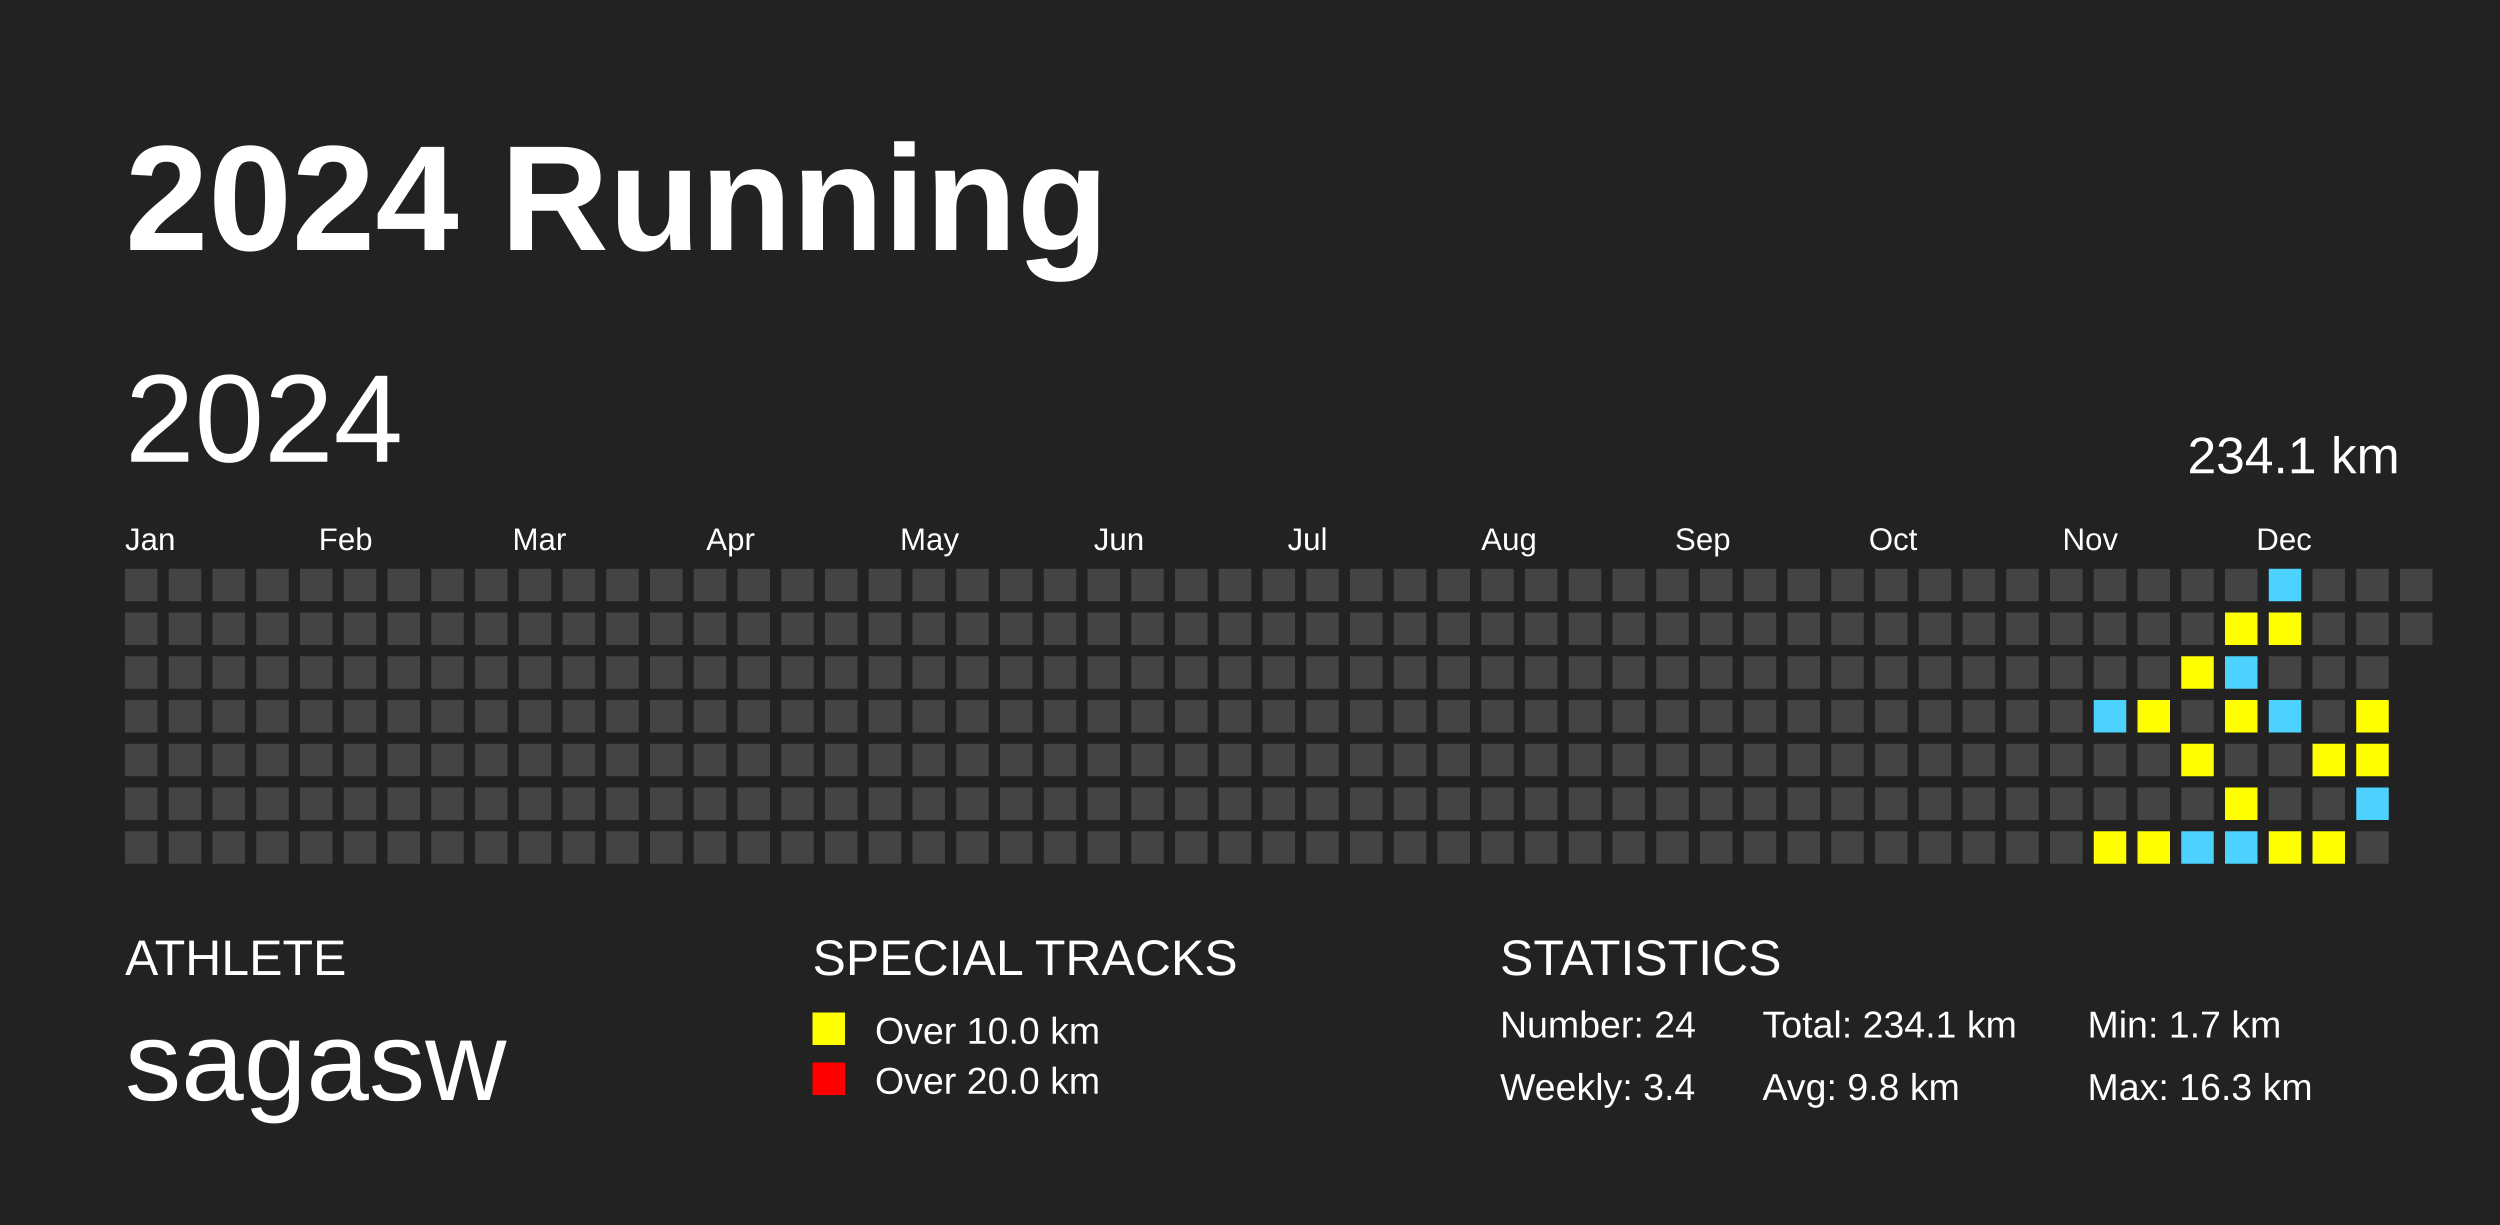
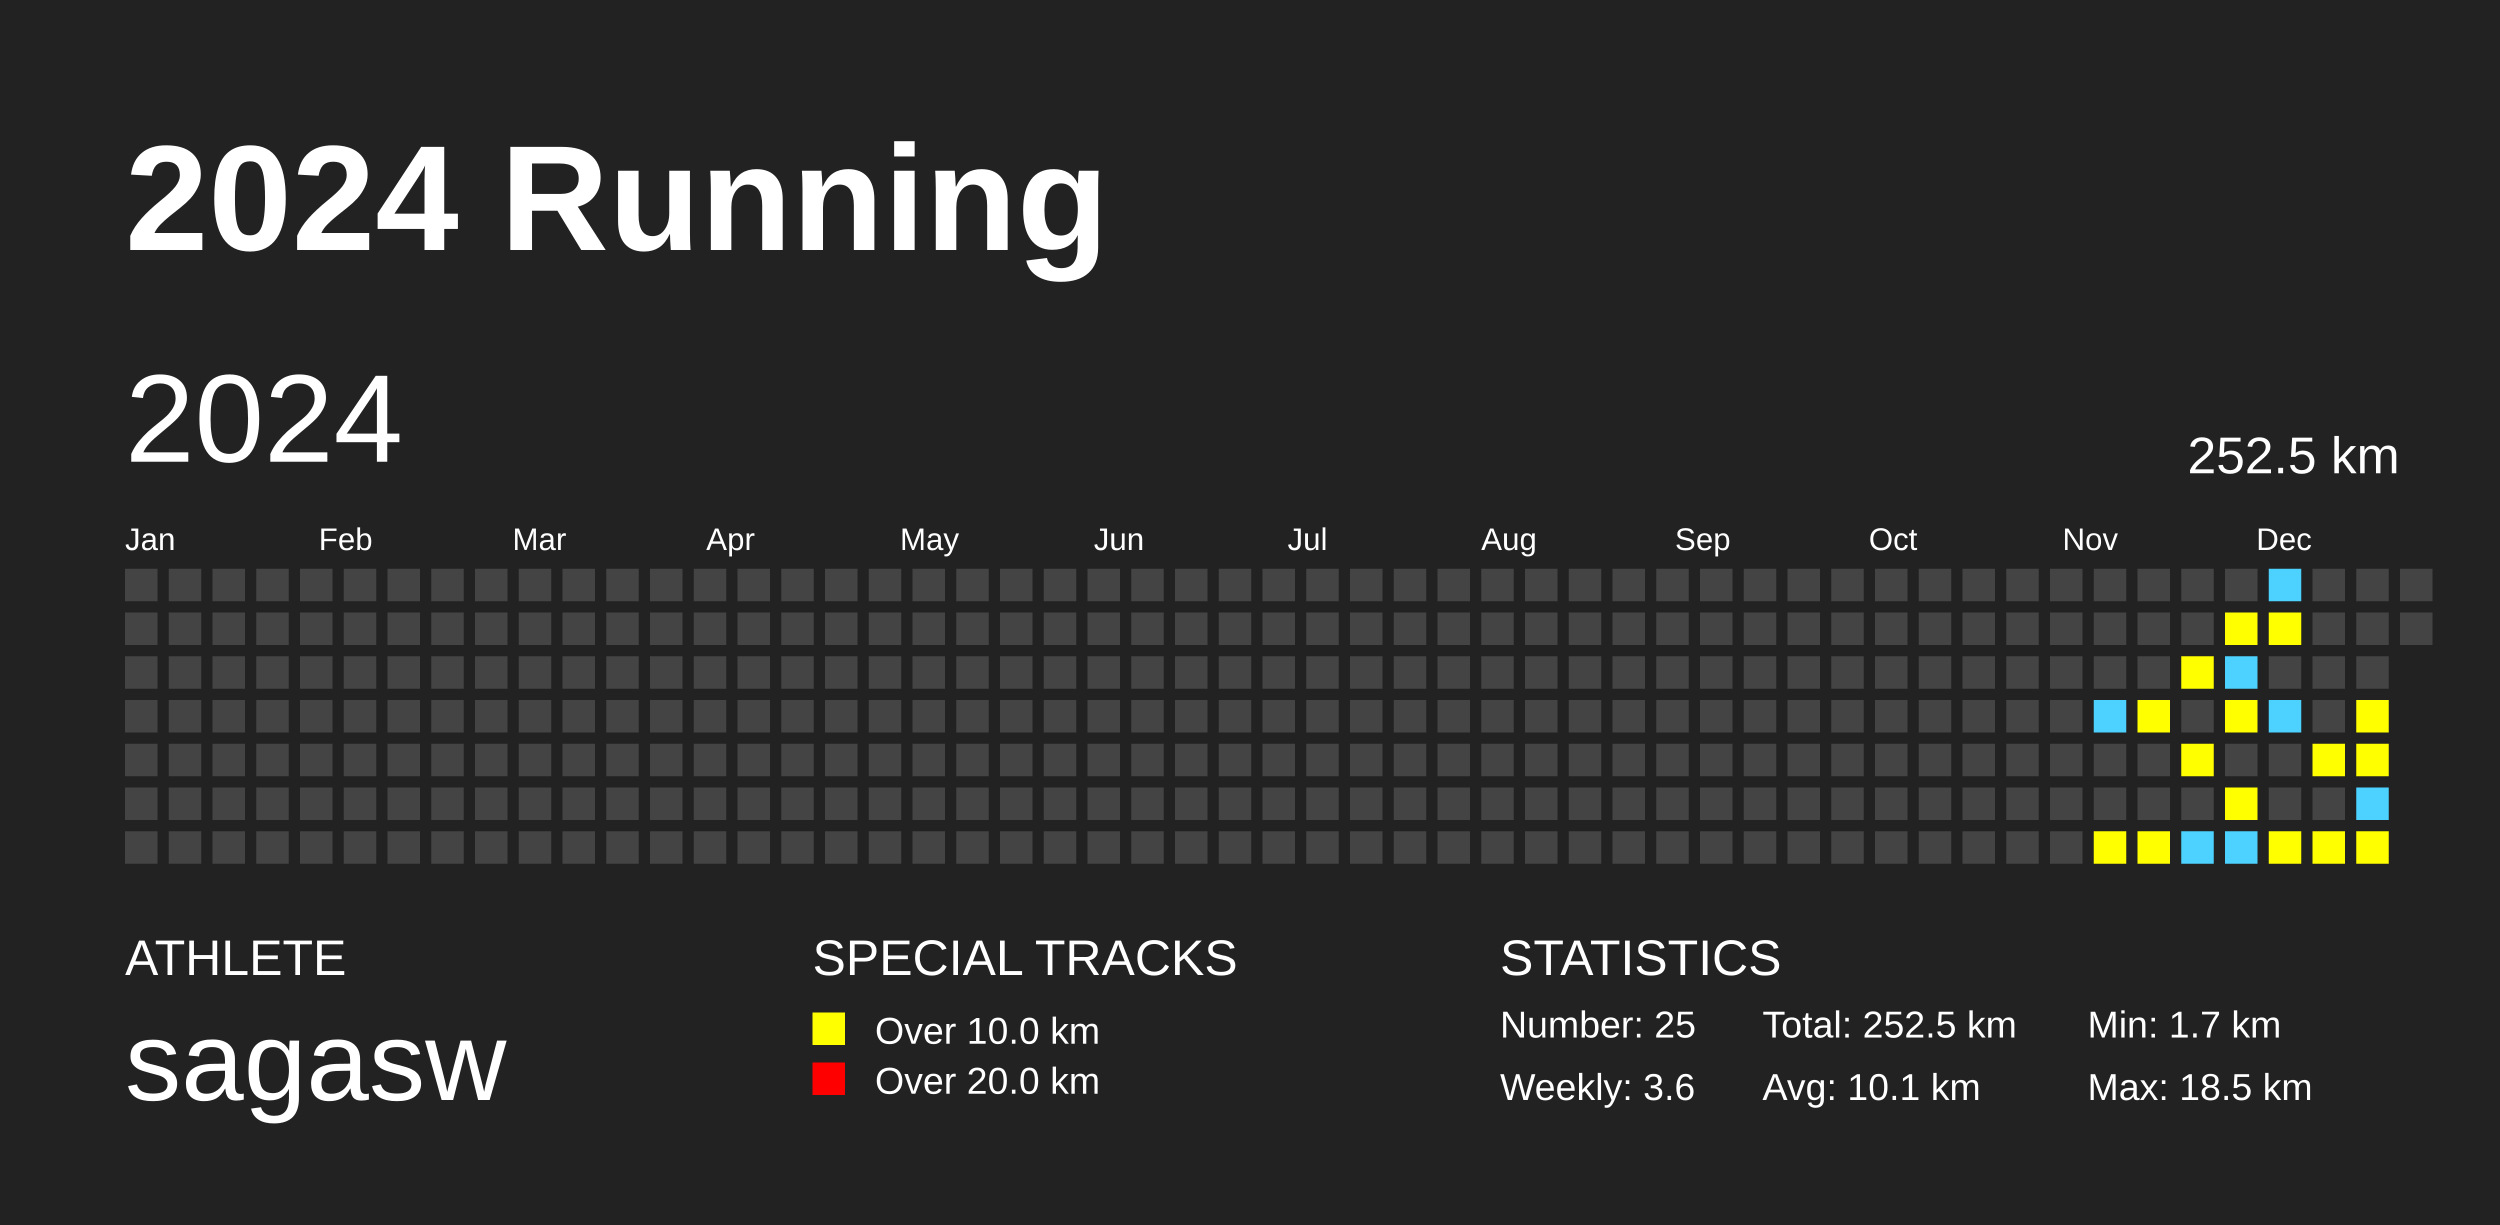
<svg xmlns="http://www.w3.org/2000/svg" baseProfile="full" height="98mm" version="1.1" viewBox="0,0,200,98" width="200mm">
  <defs />
  <rect fill="#222222" height="98" width="200" x="0" y="0" />
  <text fill="#FFFFFF" style="font-size:12px; font-family:Arial; font-weight:bold;" x="10" y="20">2024 Running</text>
  <text fill="#FFFFFF" style="font-size:4px; font-family:Arial" x="10" y="78">ATHLETE</text>
  <text fill="#FFFFFF" style="font-size:9px; font-family:Arial" x="10" y="88">sagasw</text>
  <text fill="#FFFFFF" style="font-size:4px; font-family:Arial" x="65" y="78">SPECIAL TRACKS</text>
  <rect fill="yellow" height="2.6" width="2.6" x="65" y="81" />
  <text fill="#FFFFFF" style="font-size:3px; font-family:Arial" x="70" y="83.5">Over 10.0 km</text>
  <rect fill="red" height="2.6" width="2.6" x="65" y="85" />
  <text fill="#FFFFFF" style="font-size:3px; font-family:Arial" x="70" y="87.5">Over 20.0 km</text>
  <text fill="#FFFFFF" style="font-size:4px; font-family:Arial" x="120" y="78">STATISTICS</text>
-   <text fill="#FFFFFF" style="font-size:3px; font-family:Arial" x="120" y="83">Number: 24</text>
-   <text fill="#FFFFFF" style="font-size:3px; font-family:Arial" x="120" y="88">Weekly: 3.4</text>
-   <text fill="#FFFFFF" style="font-size:3px; font-family:Arial" x="141" y="83">Total: 234.1 km</text>
-   <text fill="#FFFFFF" style="font-size:3px; font-family:Arial" x="141" y="88">Avg: 9.8 km</text>
+   <text fill="#FFFFFF" style="font-size:3px; font-family:Arial" x="120" y="83">Number: 25</text>
+   <text fill="#FFFFFF" style="font-size:3px; font-family:Arial" x="120" y="88">Weekly: 3.6</text>
+   <text fill="#FFFFFF" style="font-size:3px; font-family:Arial" x="141" y="83">Total: 252.5 km</text>
+   <text fill="#FFFFFF" style="font-size:3px; font-family:Arial" x="141" y="88">Avg: 10.1 km</text>
  <text fill="#FFFFFF" style="font-size:3px; font-family:Arial" x="167" y="83">Min: 1.7 km</text>
-   <text fill="#FFFFFF" style="font-size:3px; font-family:Arial" x="167" y="88">Max: 16.3 km</text>
+   <text fill="#FFFFFF" style="font-size:3px; font-family:Arial" x="167" y="88">Max: 18.5 km</text>
  <text dominant-baseline="hanging" fill="#FFFFFF" style="font-size:10.0px; font-family:Arial;" x="10" y="30">2024</text>
-   <text dominant-baseline="hanging" fill="#FFFFFF" style="font-size:4.125px; font-family:Arial;" x="175" y="35">234.1 km</text>
+   <text dominant-baseline="hanging" fill="#FFFFFF" style="font-size:4.125px; font-family:Arial;" x="175" y="35">252.5 km</text>
  <text fill="#FFFFFF" style="font-size:2.5px; font-family:Arial" x="10.0" y="44">Jan</text>
  <text fill="#FFFFFF" style="font-size:2.5px; font-family:Arial" x="25.5" y="44">Feb</text>
  <text fill="#FFFFFF" style="font-size:2.5px; font-family:Arial" x="41.0" y="44">Mar</text>
  <text fill="#FFFFFF" style="font-size:2.5px; font-family:Arial" x="56.5" y="44">Apr</text>
  <text fill="#FFFFFF" style="font-size:2.5px; font-family:Arial" x="72.0" y="44">May</text>
  <text fill="#FFFFFF" style="font-size:2.5px; font-family:Arial" x="87.5" y="44">Jun</text>
  <text fill="#FFFFFF" style="font-size:2.5px; font-family:Arial" x="103.0" y="44">Jul</text>
  <text fill="#FFFFFF" style="font-size:2.5px; font-family:Arial" x="118.5" y="44">Aug</text>
  <text fill="#FFFFFF" style="font-size:2.5px; font-family:Arial" x="134.0" y="44">Sep</text>
  <text fill="#FFFFFF" style="font-size:2.5px; font-family:Arial" x="149.5" y="44">Oct</text>
  <text fill="#FFFFFF" style="font-size:2.5px; font-family:Arial" x="165.0" y="44">Nov</text>
  <text fill="#FFFFFF" style="font-size:2.5px; font-family:Arial" x="180.5" y="44">Dec</text>
  <rect fill="#444444" height="2.6" width="2.6" x="10.0" y="45.5" />
  <rect fill="#444444" height="2.6" width="2.6" x="10.0" y="49.0" />
  <rect fill="#444444" height="2.6" width="2.6" x="10.0" y="52.5" />
  <rect fill="#444444" height="2.6" width="2.6" x="10.0" y="56.0" />
  <rect fill="#444444" height="2.6" width="2.6" x="10.0" y="59.5" />
  <rect fill="#444444" height="2.6" width="2.6" x="10.0" y="63.0" />
  <rect fill="#444444" height="2.6" width="2.6" x="10.0" y="66.5" />
  <rect fill="#444444" height="2.6" width="2.6" x="13.5" y="45.5" />
  <rect fill="#444444" height="2.6" width="2.6" x="13.5" y="49.0" />
  <rect fill="#444444" height="2.6" width="2.6" x="13.5" y="52.5" />
  <rect fill="#444444" height="2.6" width="2.6" x="13.5" y="56.0" />
  <rect fill="#444444" height="2.6" width="2.6" x="13.5" y="59.5" />
  <rect fill="#444444" height="2.6" width="2.6" x="13.5" y="63.0" />
  <rect fill="#444444" height="2.6" width="2.6" x="13.5" y="66.5" />
  <rect fill="#444444" height="2.6" width="2.6" x="17.0" y="45.5" />
  <rect fill="#444444" height="2.6" width="2.6" x="17.0" y="49.0" />
  <rect fill="#444444" height="2.6" width="2.6" x="17.0" y="52.5" />
  <rect fill="#444444" height="2.6" width="2.6" x="17.0" y="56.0" />
  <rect fill="#444444" height="2.6" width="2.6" x="17.0" y="59.5" />
  <rect fill="#444444" height="2.6" width="2.6" x="17.0" y="63.0" />
  <rect fill="#444444" height="2.6" width="2.6" x="17.0" y="66.5" />
  <rect fill="#444444" height="2.6" width="2.6" x="20.5" y="45.5" />
  <rect fill="#444444" height="2.6" width="2.6" x="20.5" y="49.0" />
  <rect fill="#444444" height="2.6" width="2.6" x="20.5" y="52.5" />
  <rect fill="#444444" height="2.6" width="2.6" x="20.5" y="56.0" />
  <rect fill="#444444" height="2.6" width="2.6" x="20.5" y="59.5" />
  <rect fill="#444444" height="2.6" width="2.6" x="20.5" y="63.0" />
  <rect fill="#444444" height="2.6" width="2.6" x="20.5" y="66.5" />
  <rect fill="#444444" height="2.6" width="2.6" x="24.0" y="45.5" />
  <rect fill="#444444" height="2.6" width="2.6" x="24.0" y="49.0" />
  <rect fill="#444444" height="2.6" width="2.6" x="24.0" y="52.5" />
  <rect fill="#444444" height="2.6" width="2.6" x="24.0" y="56.0" />
  <rect fill="#444444" height="2.6" width="2.6" x="24.0" y="59.5" />
  <rect fill="#444444" height="2.6" width="2.6" x="24.0" y="63.0" />
  <rect fill="#444444" height="2.6" width="2.6" x="24.0" y="66.5" />
  <rect fill="#444444" height="2.6" width="2.6" x="27.5" y="45.5" />
  <rect fill="#444444" height="2.6" width="2.6" x="27.5" y="49.0" />
  <rect fill="#444444" height="2.6" width="2.6" x="27.5" y="52.5" />
  <rect fill="#444444" height="2.6" width="2.6" x="27.5" y="56.0" />
  <rect fill="#444444" height="2.6" width="2.6" x="27.5" y="59.5" />
  <rect fill="#444444" height="2.6" width="2.6" x="27.5" y="63.0" />
  <rect fill="#444444" height="2.6" width="2.6" x="27.5" y="66.5" />
  <rect fill="#444444" height="2.6" width="2.6" x="31.0" y="45.5" />
  <rect fill="#444444" height="2.6" width="2.6" x="31.0" y="49.0" />
  <rect fill="#444444" height="2.6" width="2.6" x="31.0" y="52.5" />
  <rect fill="#444444" height="2.6" width="2.6" x="31.0" y="56.0" />
  <rect fill="#444444" height="2.6" width="2.6" x="31.0" y="59.5" />
  <rect fill="#444444" height="2.6" width="2.6" x="31.0" y="63.0" />
  <rect fill="#444444" height="2.6" width="2.6" x="31.0" y="66.5" />
  <rect fill="#444444" height="2.6" width="2.6" x="34.5" y="45.5" />
  <rect fill="#444444" height="2.6" width="2.6" x="34.5" y="49.0" />
  <rect fill="#444444" height="2.6" width="2.6" x="34.5" y="52.5" />
  <rect fill="#444444" height="2.6" width="2.6" x="34.5" y="56.0" />
  <rect fill="#444444" height="2.6" width="2.6" x="34.5" y="59.5" />
  <rect fill="#444444" height="2.6" width="2.6" x="34.5" y="63.0" />
  <rect fill="#444444" height="2.6" width="2.6" x="34.5" y="66.5" />
  <rect fill="#444444" height="2.6" width="2.6" x="38.0" y="45.5" />
  <rect fill="#444444" height="2.6" width="2.6" x="38.0" y="49.0" />
  <rect fill="#444444" height="2.6" width="2.6" x="38.0" y="52.5" />
  <rect fill="#444444" height="2.6" width="2.6" x="38.0" y="56.0" />
  <rect fill="#444444" height="2.6" width="2.6" x="38.0" y="59.5" />
  <rect fill="#444444" height="2.6" width="2.6" x="38.0" y="63.0" />
  <rect fill="#444444" height="2.6" width="2.6" x="38.0" y="66.5" />
  <rect fill="#444444" height="2.6" width="2.6" x="41.5" y="45.5" />
  <rect fill="#444444" height="2.6" width="2.6" x="41.5" y="49.0" />
  <rect fill="#444444" height="2.6" width="2.6" x="41.5" y="52.5" />
  <rect fill="#444444" height="2.6" width="2.6" x="41.5" y="56.0" />
  <rect fill="#444444" height="2.6" width="2.6" x="41.5" y="59.5" />
  <rect fill="#444444" height="2.6" width="2.6" x="41.5" y="63.0" />
  <rect fill="#444444" height="2.6" width="2.6" x="41.5" y="66.5" />
  <rect fill="#444444" height="2.6" width="2.6" x="45.0" y="45.5" />
  <rect fill="#444444" height="2.6" width="2.6" x="45.0" y="49.0" />
  <rect fill="#444444" height="2.6" width="2.6" x="45.0" y="52.5" />
  <rect fill="#444444" height="2.6" width="2.6" x="45.0" y="56.0" />
  <rect fill="#444444" height="2.6" width="2.6" x="45.0" y="59.5" />
  <rect fill="#444444" height="2.6" width="2.6" x="45.0" y="63.0" />
  <rect fill="#444444" height="2.6" width="2.6" x="45.0" y="66.5" />
  <rect fill="#444444" height="2.6" width="2.6" x="48.5" y="45.5" />
  <rect fill="#444444" height="2.6" width="2.6" x="48.5" y="49.0" />
  <rect fill="#444444" height="2.6" width="2.6" x="48.5" y="52.5" />
  <rect fill="#444444" height="2.6" width="2.6" x="48.5" y="56.0" />
  <rect fill="#444444" height="2.6" width="2.6" x="48.5" y="59.5" />
  <rect fill="#444444" height="2.6" width="2.6" x="48.5" y="63.0" />
  <rect fill="#444444" height="2.6" width="2.6" x="48.5" y="66.5" />
  <rect fill="#444444" height="2.6" width="2.6" x="52.0" y="45.5" />
  <rect fill="#444444" height="2.6" width="2.6" x="52.0" y="49.0" />
  <rect fill="#444444" height="2.6" width="2.6" x="52.0" y="52.5" />
  <rect fill="#444444" height="2.6" width="2.6" x="52.0" y="56.0" />
  <rect fill="#444444" height="2.6" width="2.6" x="52.0" y="59.5" />
  <rect fill="#444444" height="2.6" width="2.6" x="52.0" y="63.0" />
  <rect fill="#444444" height="2.6" width="2.6" x="52.0" y="66.5" />
  <rect fill="#444444" height="2.6" width="2.6" x="55.5" y="45.5" />
  <rect fill="#444444" height="2.6" width="2.6" x="55.5" y="49.0" />
  <rect fill="#444444" height="2.6" width="2.6" x="55.5" y="52.5" />
  <rect fill="#444444" height="2.6" width="2.6" x="55.5" y="56.0" />
  <rect fill="#444444" height="2.6" width="2.6" x="55.5" y="59.5" />
  <rect fill="#444444" height="2.6" width="2.6" x="55.5" y="63.0" />
  <rect fill="#444444" height="2.6" width="2.6" x="55.5" y="66.5" />
  <rect fill="#444444" height="2.6" width="2.6" x="59.0" y="45.5" />
  <rect fill="#444444" height="2.6" width="2.6" x="59.0" y="49.0" />
  <rect fill="#444444" height="2.6" width="2.6" x="59.0" y="52.5" />
  <rect fill="#444444" height="2.6" width="2.6" x="59.0" y="56.0" />
  <rect fill="#444444" height="2.6" width="2.6" x="59.0" y="59.5" />
  <rect fill="#444444" height="2.6" width="2.6" x="59.0" y="63.0" />
  <rect fill="#444444" height="2.6" width="2.6" x="59.0" y="66.5" />
  <rect fill="#444444" height="2.6" width="2.6" x="62.5" y="45.5" />
  <rect fill="#444444" height="2.6" width="2.6" x="62.5" y="49.0" />
  <rect fill="#444444" height="2.6" width="2.6" x="62.5" y="52.5" />
  <rect fill="#444444" height="2.6" width="2.6" x="62.5" y="56.0" />
  <rect fill="#444444" height="2.6" width="2.6" x="62.5" y="59.5" />
  <rect fill="#444444" height="2.6" width="2.6" x="62.5" y="63.0" />
  <rect fill="#444444" height="2.6" width="2.6" x="62.5" y="66.5" />
  <rect fill="#444444" height="2.6" width="2.6" x="66.0" y="45.5" />
  <rect fill="#444444" height="2.6" width="2.6" x="66.0" y="49.0" />
  <rect fill="#444444" height="2.6" width="2.6" x="66.0" y="52.5" />
  <rect fill="#444444" height="2.6" width="2.6" x="66.0" y="56.0" />
  <rect fill="#444444" height="2.6" width="2.6" x="66.0" y="59.5" />
  <rect fill="#444444" height="2.6" width="2.6" x="66.0" y="63.0" />
  <rect fill="#444444" height="2.6" width="2.6" x="66.0" y="66.5" />
  <rect fill="#444444" height="2.6" width="2.6" x="69.5" y="45.5" />
  <rect fill="#444444" height="2.6" width="2.6" x="69.5" y="49.0" />
  <rect fill="#444444" height="2.6" width="2.6" x="69.5" y="52.5" />
  <rect fill="#444444" height="2.6" width="2.6" x="69.5" y="56.0" />
  <rect fill="#444444" height="2.6" width="2.6" x="69.5" y="59.5" />
  <rect fill="#444444" height="2.6" width="2.6" x="69.5" y="63.0" />
  <rect fill="#444444" height="2.6" width="2.6" x="69.5" y="66.5" />
  <rect fill="#444444" height="2.6" width="2.6" x="73.0" y="45.5" />
  <rect fill="#444444" height="2.6" width="2.6" x="73.0" y="49.0" />
  <rect fill="#444444" height="2.6" width="2.6" x="73.0" y="52.5" />
  <rect fill="#444444" height="2.6" width="2.6" x="73.0" y="56.0" />
  <rect fill="#444444" height="2.6" width="2.6" x="73.0" y="59.5" />
  <rect fill="#444444" height="2.6" width="2.6" x="73.0" y="63.0" />
  <rect fill="#444444" height="2.6" width="2.6" x="73.0" y="66.5" />
  <rect fill="#444444" height="2.6" width="2.6" x="76.5" y="45.5" />
  <rect fill="#444444" height="2.6" width="2.6" x="76.5" y="49.0" />
  <rect fill="#444444" height="2.6" width="2.6" x="76.5" y="52.5" />
  <rect fill="#444444" height="2.6" width="2.6" x="76.5" y="56.0" />
  <rect fill="#444444" height="2.6" width="2.6" x="76.5" y="59.5" />
  <rect fill="#444444" height="2.6" width="2.6" x="76.5" y="63.0" />
  <rect fill="#444444" height="2.6" width="2.6" x="76.5" y="66.5" />
  <rect fill="#444444" height="2.6" width="2.6" x="80.0" y="45.5" />
  <rect fill="#444444" height="2.6" width="2.6" x="80.0" y="49.0" />
  <rect fill="#444444" height="2.6" width="2.6" x="80.0" y="52.5" />
  <rect fill="#444444" height="2.6" width="2.6" x="80.0" y="56.0" />
  <rect fill="#444444" height="2.6" width="2.6" x="80.0" y="59.5" />
  <rect fill="#444444" height="2.6" width="2.6" x="80.0" y="63.0" />
  <rect fill="#444444" height="2.6" width="2.6" x="80.0" y="66.5" />
  <rect fill="#444444" height="2.6" width="2.6" x="83.5" y="45.5" />
  <rect fill="#444444" height="2.6" width="2.6" x="83.5" y="49.0" />
  <rect fill="#444444" height="2.6" width="2.6" x="83.5" y="52.5" />
  <rect fill="#444444" height="2.6" width="2.6" x="83.5" y="56.0" />
  <rect fill="#444444" height="2.6" width="2.6" x="83.5" y="59.5" />
  <rect fill="#444444" height="2.6" width="2.6" x="83.5" y="63.0" />
  <rect fill="#444444" height="2.6" width="2.6" x="83.5" y="66.5" />
  <rect fill="#444444" height="2.6" width="2.6" x="87.0" y="45.5" />
  <rect fill="#444444" height="2.6" width="2.6" x="87.0" y="49.0" />
  <rect fill="#444444" height="2.6" width="2.6" x="87.0" y="52.5" />
  <rect fill="#444444" height="2.6" width="2.6" x="87.0" y="56.0" />
  <rect fill="#444444" height="2.6" width="2.6" x="87.0" y="59.5" />
  <rect fill="#444444" height="2.6" width="2.6" x="87.0" y="63.0" />
  <rect fill="#444444" height="2.6" width="2.6" x="87.0" y="66.5" />
  <rect fill="#444444" height="2.6" width="2.6" x="90.5" y="45.5" />
  <rect fill="#444444" height="2.6" width="2.6" x="90.5" y="49.0" />
  <rect fill="#444444" height="2.6" width="2.6" x="90.5" y="52.5" />
  <rect fill="#444444" height="2.6" width="2.6" x="90.5" y="56.0" />
  <rect fill="#444444" height="2.6" width="2.6" x="90.5" y="59.5" />
  <rect fill="#444444" height="2.6" width="2.6" x="90.5" y="63.0" />
  <rect fill="#444444" height="2.6" width="2.6" x="90.5" y="66.5" />
  <rect fill="#444444" height="2.6" width="2.6" x="94.0" y="45.5" />
  <rect fill="#444444" height="2.6" width="2.6" x="94.0" y="49.0" />
  <rect fill="#444444" height="2.6" width="2.6" x="94.0" y="52.5" />
  <rect fill="#444444" height="2.6" width="2.6" x="94.0" y="56.0" />
  <rect fill="#444444" height="2.6" width="2.6" x="94.0" y="59.5" />
  <rect fill="#444444" height="2.6" width="2.6" x="94.0" y="63.0" />
  <rect fill="#444444" height="2.6" width="2.6" x="94.0" y="66.5" />
  <rect fill="#444444" height="2.6" width="2.6" x="97.5" y="45.5" />
  <rect fill="#444444" height="2.6" width="2.6" x="97.5" y="49.0" />
  <rect fill="#444444" height="2.6" width="2.6" x="97.5" y="52.5" />
  <rect fill="#444444" height="2.6" width="2.6" x="97.5" y="56.0" />
  <rect fill="#444444" height="2.6" width="2.6" x="97.5" y="59.5" />
  <rect fill="#444444" height="2.6" width="2.6" x="97.5" y="63.0" />
  <rect fill="#444444" height="2.6" width="2.6" x="97.5" y="66.5" />
  <rect fill="#444444" height="2.6" width="2.6" x="101.0" y="45.5" />
  <rect fill="#444444" height="2.6" width="2.6" x="101.0" y="49.0" />
  <rect fill="#444444" height="2.6" width="2.6" x="101.0" y="52.5" />
  <rect fill="#444444" height="2.6" width="2.6" x="101.0" y="56.0" />
  <rect fill="#444444" height="2.6" width="2.6" x="101.0" y="59.5" />
  <rect fill="#444444" height="2.6" width="2.6" x="101.0" y="63.0" />
  <rect fill="#444444" height="2.6" width="2.6" x="101.0" y="66.5" />
  <rect fill="#444444" height="2.6" width="2.6" x="104.5" y="45.5" />
  <rect fill="#444444" height="2.6" width="2.6" x="104.5" y="49.0" />
  <rect fill="#444444" height="2.6" width="2.6" x="104.5" y="52.5" />
  <rect fill="#444444" height="2.6" width="2.6" x="104.5" y="56.0" />
  <rect fill="#444444" height="2.6" width="2.6" x="104.5" y="59.5" />
  <rect fill="#444444" height="2.6" width="2.6" x="104.5" y="63.0" />
  <rect fill="#444444" height="2.6" width="2.6" x="104.5" y="66.5" />
  <rect fill="#444444" height="2.6" width="2.6" x="108.0" y="45.5" />
  <rect fill="#444444" height="2.6" width="2.6" x="108.0" y="49.0" />
  <rect fill="#444444" height="2.6" width="2.6" x="108.0" y="52.5" />
  <rect fill="#444444" height="2.6" width="2.6" x="108.0" y="56.0" />
  <rect fill="#444444" height="2.6" width="2.6" x="108.0" y="59.5" />
  <rect fill="#444444" height="2.6" width="2.6" x="108.0" y="63.0" />
  <rect fill="#444444" height="2.6" width="2.6" x="108.0" y="66.5" />
  <rect fill="#444444" height="2.6" width="2.6" x="111.5" y="45.5" />
  <rect fill="#444444" height="2.6" width="2.6" x="111.5" y="49.0" />
  <rect fill="#444444" height="2.6" width="2.6" x="111.5" y="52.5" />
  <rect fill="#444444" height="2.6" width="2.6" x="111.5" y="56.0" />
  <rect fill="#444444" height="2.6" width="2.6" x="111.5" y="59.5" />
  <rect fill="#444444" height="2.6" width="2.6" x="111.5" y="63.0" />
  <rect fill="#444444" height="2.6" width="2.6" x="111.5" y="66.5" />
  <rect fill="#444444" height="2.6" width="2.6" x="115.0" y="45.5" />
  <rect fill="#444444" height="2.6" width="2.6" x="115.0" y="49.0" />
  <rect fill="#444444" height="2.6" width="2.6" x="115.0" y="52.5" />
  <rect fill="#444444" height="2.6" width="2.6" x="115.0" y="56.0" />
  <rect fill="#444444" height="2.6" width="2.6" x="115.0" y="59.5" />
  <rect fill="#444444" height="2.6" width="2.6" x="115.0" y="63.0" />
  <rect fill="#444444" height="2.6" width="2.6" x="115.0" y="66.5" />
  <rect fill="#444444" height="2.6" width="2.6" x="118.5" y="45.5" />
  <rect fill="#444444" height="2.6" width="2.6" x="118.5" y="49.0" />
  <rect fill="#444444" height="2.6" width="2.6" x="118.5" y="52.5" />
  <rect fill="#444444" height="2.6" width="2.6" x="118.5" y="56.0" />
  <rect fill="#444444" height="2.6" width="2.6" x="118.5" y="59.5" />
  <rect fill="#444444" height="2.6" width="2.6" x="118.5" y="63.0" />
  <rect fill="#444444" height="2.6" width="2.6" x="118.5" y="66.5" />
  <rect fill="#444444" height="2.6" width="2.6" x="122.0" y="45.5" />
  <rect fill="#444444" height="2.6" width="2.6" x="122.0" y="49.0" />
  <rect fill="#444444" height="2.6" width="2.6" x="122.0" y="52.5" />
  <rect fill="#444444" height="2.6" width="2.6" x="122.0" y="56.0" />
  <rect fill="#444444" height="2.6" width="2.6" x="122.0" y="59.5" />
  <rect fill="#444444" height="2.6" width="2.6" x="122.0" y="63.0" />
  <rect fill="#444444" height="2.6" width="2.6" x="122.0" y="66.5" />
  <rect fill="#444444" height="2.6" width="2.6" x="125.5" y="45.5" />
  <rect fill="#444444" height="2.6" width="2.6" x="125.5" y="49.0" />
  <rect fill="#444444" height="2.6" width="2.6" x="125.5" y="52.5" />
  <rect fill="#444444" height="2.6" width="2.6" x="125.5" y="56.0" />
  <rect fill="#444444" height="2.6" width="2.6" x="125.5" y="59.5" />
  <rect fill="#444444" height="2.6" width="2.6" x="125.5" y="63.0" />
  <rect fill="#444444" height="2.6" width="2.6" x="125.5" y="66.5" />
  <rect fill="#444444" height="2.6" width="2.6" x="129.0" y="45.5" />
  <rect fill="#444444" height="2.6" width="2.6" x="129.0" y="49.0" />
  <rect fill="#444444" height="2.6" width="2.6" x="129.0" y="52.5" />
  <rect fill="#444444" height="2.6" width="2.6" x="129.0" y="56.0" />
  <rect fill="#444444" height="2.6" width="2.6" x="129.0" y="59.5" />
  <rect fill="#444444" height="2.6" width="2.6" x="129.0" y="63.0" />
  <rect fill="#444444" height="2.6" width="2.6" x="129.0" y="66.5" />
  <rect fill="#444444" height="2.6" width="2.6" x="132.5" y="45.5" />
  <rect fill="#444444" height="2.6" width="2.6" x="132.5" y="49.0" />
  <rect fill="#444444" height="2.6" width="2.6" x="132.5" y="52.5" />
  <rect fill="#444444" height="2.6" width="2.6" x="132.5" y="56.0" />
  <rect fill="#444444" height="2.6" width="2.6" x="132.5" y="59.5" />
  <rect fill="#444444" height="2.6" width="2.6" x="132.5" y="63.0" />
  <rect fill="#444444" height="2.6" width="2.6" x="132.5" y="66.5" />
  <rect fill="#444444" height="2.6" width="2.6" x="136.0" y="45.5" />
  <rect fill="#444444" height="2.6" width="2.6" x="136.0" y="49.0" />
  <rect fill="#444444" height="2.6" width="2.6" x="136.0" y="52.5" />
  <rect fill="#444444" height="2.6" width="2.6" x="136.0" y="56.0" />
  <rect fill="#444444" height="2.6" width="2.6" x="136.0" y="59.5" />
  <rect fill="#444444" height="2.6" width="2.6" x="136.0" y="63.0" />
  <rect fill="#444444" height="2.6" width="2.6" x="136.0" y="66.5" />
  <rect fill="#444444" height="2.6" width="2.6" x="139.5" y="45.5" />
  <rect fill="#444444" height="2.6" width="2.6" x="139.5" y="49.0" />
  <rect fill="#444444" height="2.6" width="2.6" x="139.5" y="52.5" />
  <rect fill="#444444" height="2.6" width="2.6" x="139.5" y="56.0" />
  <rect fill="#444444" height="2.6" width="2.6" x="139.5" y="59.5" />
  <rect fill="#444444" height="2.6" width="2.6" x="139.5" y="63.0" />
  <rect fill="#444444" height="2.6" width="2.6" x="139.5" y="66.5" />
  <rect fill="#444444" height="2.6" width="2.6" x="143.0" y="45.5" />
  <rect fill="#444444" height="2.6" width="2.6" x="143.0" y="49.0" />
  <rect fill="#444444" height="2.6" width="2.6" x="143.0" y="52.5" />
  <rect fill="#444444" height="2.6" width="2.6" x="143.0" y="56.0" />
  <rect fill="#444444" height="2.6" width="2.6" x="143.0" y="59.5" />
  <rect fill="#444444" height="2.6" width="2.6" x="143.0" y="63.0" />
  <rect fill="#444444" height="2.6" width="2.6" x="143.0" y="66.5" />
  <rect fill="#444444" height="2.6" width="2.6" x="146.5" y="45.5" />
  <rect fill="#444444" height="2.6" width="2.6" x="146.5" y="49.0" />
  <rect fill="#444444" height="2.6" width="2.6" x="146.5" y="52.5" />
  <rect fill="#444444" height="2.6" width="2.6" x="146.5" y="56.0" />
  <rect fill="#444444" height="2.6" width="2.6" x="146.5" y="59.5" />
  <rect fill="#444444" height="2.6" width="2.6" x="146.5" y="63.0" />
  <rect fill="#444444" height="2.6" width="2.6" x="146.5" y="66.5" />
  <rect fill="#444444" height="2.6" width="2.6" x="150.0" y="45.5" />
  <rect fill="#444444" height="2.6" width="2.6" x="150.0" y="49.0" />
  <rect fill="#444444" height="2.6" width="2.6" x="150.0" y="52.5" />
  <rect fill="#444444" height="2.6" width="2.6" x="150.0" y="56.0" />
  <rect fill="#444444" height="2.6" width="2.6" x="150.0" y="59.5" />
  <rect fill="#444444" height="2.6" width="2.6" x="150.0" y="63.0" />
  <rect fill="#444444" height="2.6" width="2.6" x="150.0" y="66.5" />
  <rect fill="#444444" height="2.6" width="2.6" x="153.5" y="45.5" />
  <rect fill="#444444" height="2.6" width="2.6" x="153.5" y="49.0" />
  <rect fill="#444444" height="2.6" width="2.6" x="153.5" y="52.5" />
  <rect fill="#444444" height="2.6" width="2.6" x="153.5" y="56.0" />
  <rect fill="#444444" height="2.6" width="2.6" x="153.5" y="59.5" />
  <rect fill="#444444" height="2.6" width="2.6" x="153.5" y="63.0" />
  <rect fill="#444444" height="2.6" width="2.6" x="153.5" y="66.5" />
  <rect fill="#444444" height="2.6" width="2.6" x="157.0" y="45.5" />
  <rect fill="#444444" height="2.6" width="2.6" x="157.0" y="49.0" />
  <rect fill="#444444" height="2.6" width="2.6" x="157.0" y="52.5" />
  <rect fill="#444444" height="2.6" width="2.6" x="157.0" y="56.0" />
  <rect fill="#444444" height="2.6" width="2.6" x="157.0" y="59.5" />
  <rect fill="#444444" height="2.6" width="2.6" x="157.0" y="63.0" />
  <rect fill="#444444" height="2.6" width="2.6" x="157.0" y="66.5" />
  <rect fill="#444444" height="2.6" width="2.6" x="160.5" y="45.5" />
  <rect fill="#444444" height="2.6" width="2.6" x="160.5" y="49.0" />
  <rect fill="#444444" height="2.6" width="2.6" x="160.5" y="52.5" />
  <rect fill="#444444" height="2.6" width="2.6" x="160.5" y="56.0" />
  <rect fill="#444444" height="2.6" width="2.6" x="160.5" y="59.5" />
  <rect fill="#444444" height="2.6" width="2.6" x="160.5" y="63.0" />
  <rect fill="#444444" height="2.6" width="2.6" x="160.5" y="66.5" />
  <rect fill="#444444" height="2.6" width="2.6" x="164.0" y="45.5" />
  <rect fill="#444444" height="2.6" width="2.6" x="164.0" y="49.0" />
  <rect fill="#444444" height="2.6" width="2.6" x="164.0" y="52.5" />
  <rect fill="#444444" height="2.6" width="2.6" x="164.0" y="56.0" />
  <rect fill="#444444" height="2.6" width="2.6" x="164.0" y="59.5" />
  <rect fill="#444444" height="2.6" width="2.6" x="164.0" y="63.0" />
  <rect fill="#444444" height="2.6" width="2.6" x="164.0" y="66.5" />
  <rect fill="#444444" height="2.6" width="2.6" x="167.5" y="45.5" />
  <rect fill="#444444" height="2.6" width="2.6" x="167.5" y="49.0" />
  <rect fill="#444444" height="2.6" width="2.6" x="167.5" y="52.5" />
  <rect fill="#4DD2FF" height="2.6" width="2.6" x="167.5" y="56.0" />
  <rect fill="#444444" height="2.6" width="2.6" x="167.5" y="59.5" />
  <rect fill="#444444" height="2.6" width="2.6" x="167.5" y="63.0" />
  <rect fill="yellow" height="2.6" width="2.6" x="167.5" y="66.5" />
  <rect fill="#444444" height="2.6" width="2.6" x="171.0" y="45.5" />
  <rect fill="#444444" height="2.6" width="2.6" x="171.0" y="49.0" />
  <rect fill="#444444" height="2.6" width="2.6" x="171.0" y="52.5" />
  <rect fill="yellow" height="2.6" width="2.6" x="171.0" y="56.0" />
  <rect fill="#444444" height="2.6" width="2.6" x="171.0" y="59.5" />
  <rect fill="#444444" height="2.6" width="2.6" x="171.0" y="63.0" />
  <rect fill="yellow" height="2.6" width="2.6" x="171.0" y="66.5" />
  <rect fill="#444444" height="2.6" width="2.6" x="174.5" y="45.5" />
  <rect fill="#444444" height="2.6" width="2.6" x="174.5" y="49.0" />
  <rect fill="yellow" height="2.6" width="2.6" x="174.5" y="52.5" />
  <rect fill="#444444" height="2.6" width="2.6" x="174.5" y="56.0" />
  <rect fill="yellow" height="2.6" width="2.6" x="174.5" y="59.5" />
  <rect fill="#444444" height="2.6" width="2.6" x="174.5" y="63.0" />
  <rect fill="#4DD2FF" height="2.6" width="2.6" x="174.5" y="66.5" />
  <rect fill="#444444" height="2.6" width="2.6" x="178.0" y="45.5" />
  <rect fill="yellow" height="2.6" width="2.6" x="178.0" y="49.0" />
  <rect fill="#4DD2FF" height="2.6" width="2.6" x="178.0" y="52.5" />
  <rect fill="yellow" height="2.6" width="2.6" x="178.0" y="56.0" />
  <rect fill="#444444" height="2.6" width="2.6" x="178.0" y="59.5" />
  <rect fill="yellow" height="2.6" width="2.6" x="178.0" y="63.0" />
  <rect fill="#4DD2FF" height="2.6" width="2.6" x="178.0" y="66.5" />
  <rect fill="#4DD2FF" height="2.6" width="2.6" x="181.5" y="45.5" />
  <rect fill="yellow" height="2.6" width="2.6" x="181.5" y="49.0" />
  <rect fill="#444444" height="2.6" width="2.6" x="181.5" y="52.5" />
  <rect fill="#4DD2FF" height="2.6" width="2.6" x="181.5" y="56.0" />
  <rect fill="#444444" height="2.6" width="2.6" x="181.5" y="59.5" />
  <rect fill="#444444" height="2.6" width="2.6" x="181.5" y="63.0" />
  <rect fill="yellow" height="2.6" width="2.6" x="181.5" y="66.5" />
  <rect fill="#444444" height="2.6" width="2.6" x="185.0" y="45.5" />
  <rect fill="#444444" height="2.6" width="2.6" x="185.0" y="49.0" />
  <rect fill="#444444" height="2.6" width="2.6" x="185.0" y="52.5" />
  <rect fill="#444444" height="2.6" width="2.6" x="185.0" y="56.0" />
  <rect fill="yellow" height="2.6" width="2.6" x="185.0" y="59.5" />
  <rect fill="#444444" height="2.6" width="2.6" x="185.0" y="63.0" />
  <rect fill="yellow" height="2.6" width="2.6" x="185.0" y="66.5" />
  <rect fill="#444444" height="2.6" width="2.6" x="188.5" y="45.5" />
  <rect fill="#444444" height="2.6" width="2.6" x="188.5" y="49.0" />
  <rect fill="#444444" height="2.6" width="2.6" x="188.5" y="52.5" />
  <rect fill="yellow" height="2.6" width="2.6" x="188.5" y="56.0" />
  <rect fill="yellow" height="2.6" width="2.6" x="188.5" y="59.5" />
  <rect fill="#4DD2FF" height="2.6" width="2.6" x="188.5" y="63.0" />
-   <rect fill="#444444" height="2.6" width="2.6" x="188.5" y="66.5" />
+   <rect fill="yellow" height="2.6" width="2.6" x="188.5" y="66.5" />
  <rect fill="#444444" height="2.6" width="2.6" x="192.0" y="45.5" />
  <rect fill="#444444" height="2.6" width="2.6" x="192.0" y="49.0" />
</svg>
